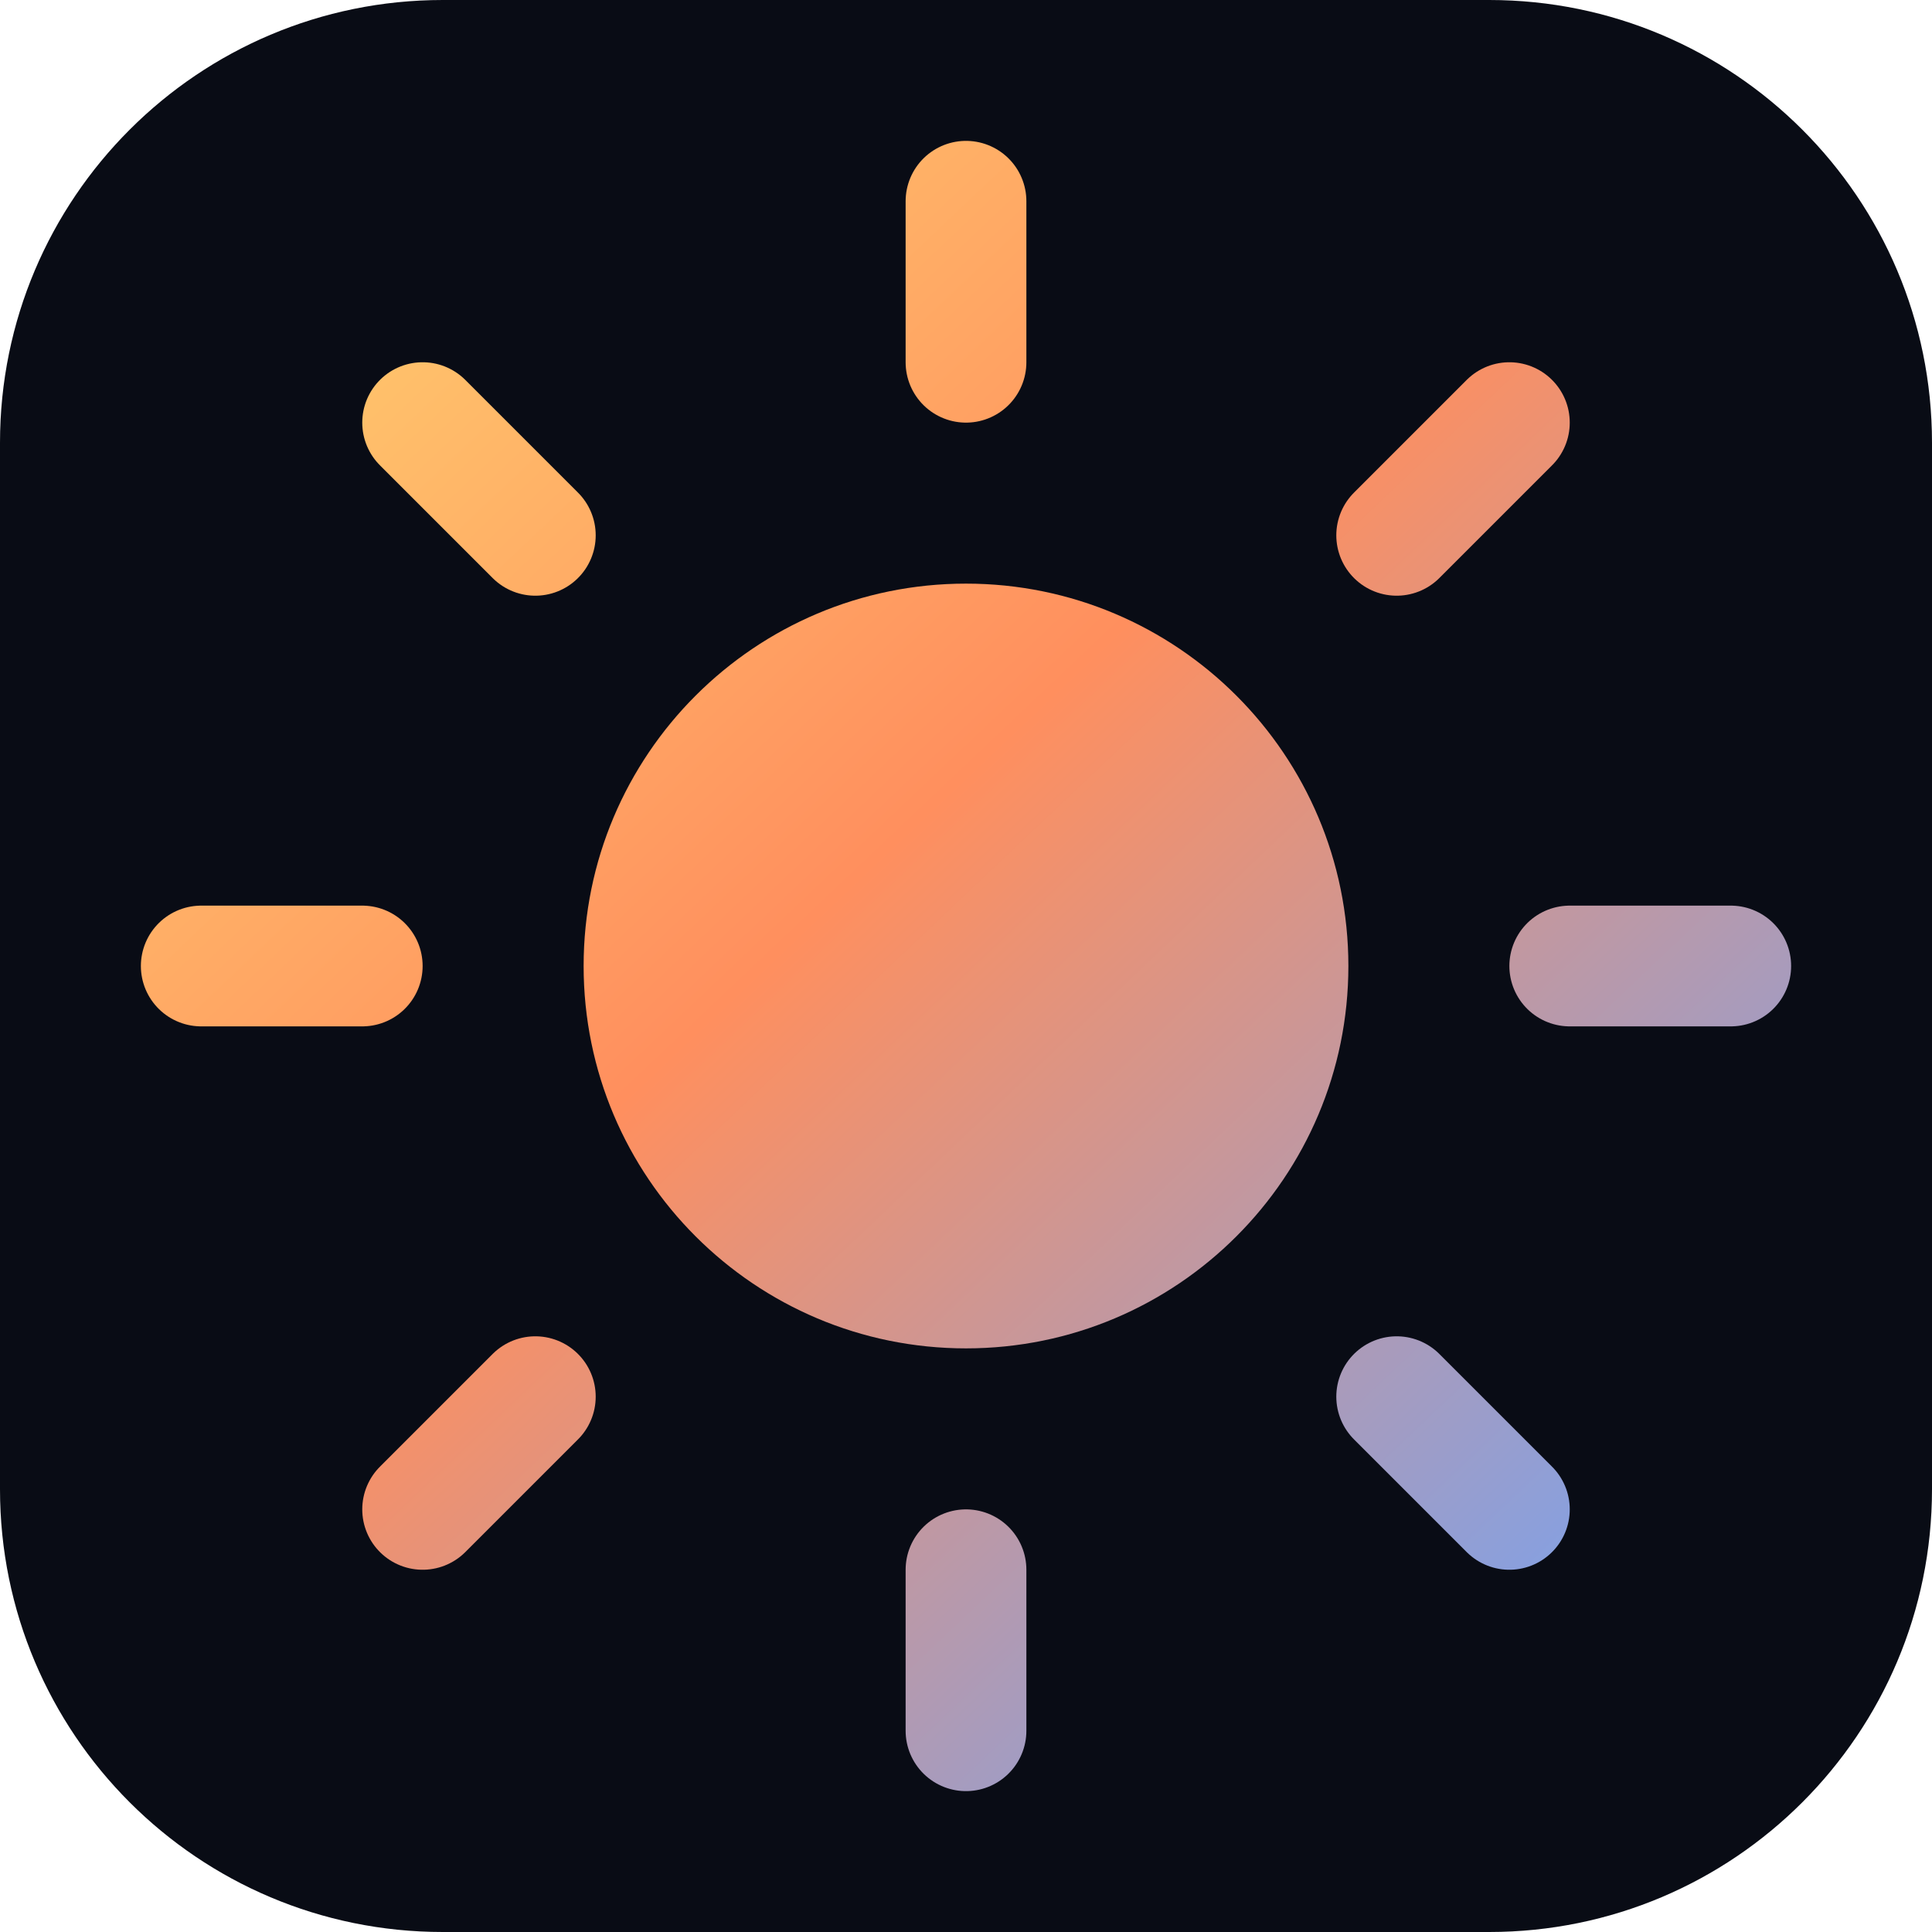
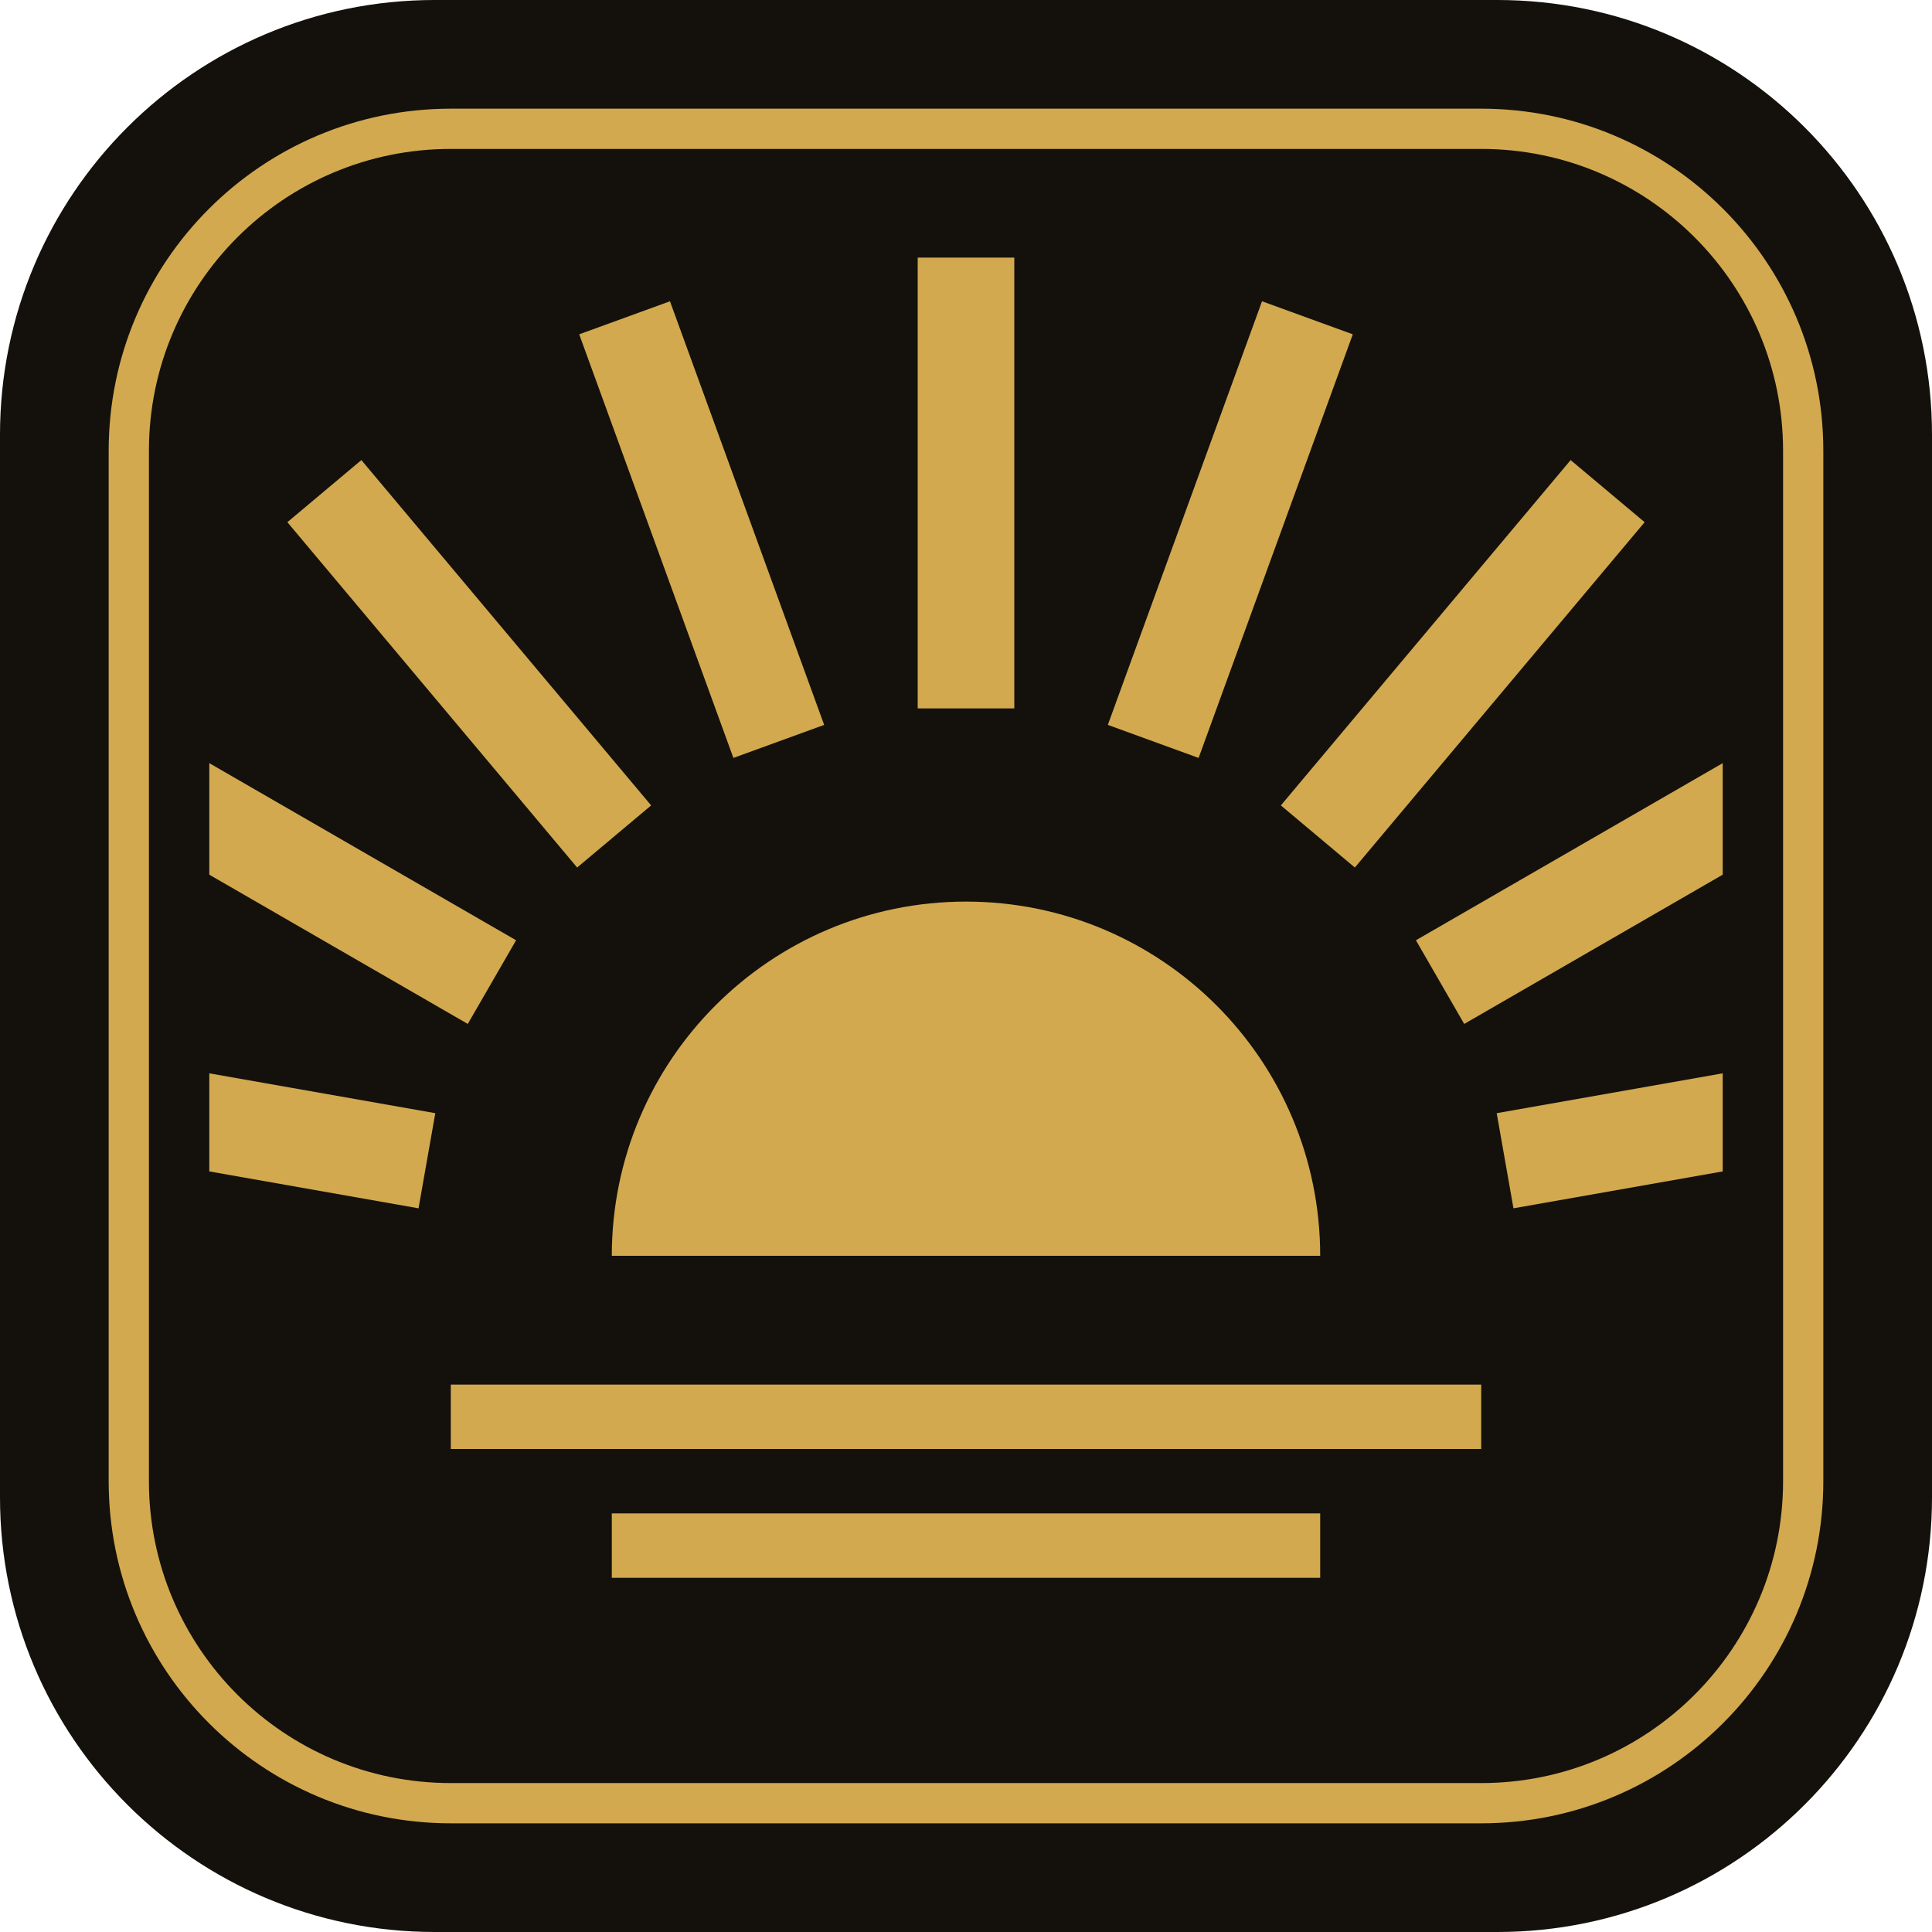
- <svg xmlns="http://www.w3.org/2000/svg" width="48" height="48" viewBox="0 0 48 48" fill="none">
+ <svg xmlns="http://www.w3.org/2000/svg" width="48" height="48" viewBox="0 0 120 120">
  <defs>
-     <linearGradient id="s" x1="6" y1="6" x2="42" y2="44" gradientUnits="userSpaceOnUse">
-       <stop stop-color="#ffce6e" />
-       <stop offset="0.42" stop-color="#ff8f5e" />
-       <stop offset="1" stop-color="#6aa4ff" />
-     </linearGradient>
+     <clipPath id="c">
+       <rect x="13" y="13" width="94" height="94" rx="16" />
+     </clipPath>
  </defs>
-   <rect width="48" height="48" rx="11" fill="#090c15" />
-   <g stroke="url(#s)" stroke-width="3" stroke-linecap="round">
-     <path d="M24 5v4" />
-     <path d="M24 39v4" />
-     <path d="M5 24h4" />
-     <path d="M39 24h4" />
-     <path d="M10.5 10.5l2.8 2.8" />
-     <path d="M34.7 34.7l2.8 2.8" />
-     <path d="M37.5 10.5l-2.8 2.8" />
-     <path d="M13.3 34.7l-2.8 2.8" />
+   <rect x="0" y="0" width="120" height="120" rx="27" fill="#14110C" />
+   <rect x="8" y="8" width="104" height="104" rx="20" fill="none" stroke="#D2A94F" stroke-width="2.5" />
+   <g clip-path="url(#c)" stroke="#D2A94F" stroke-width="6">
+     <line x1="60" y1="44" x2="60" y2="16" />
+     <line x1="60" y1="44" x2="60" y2="16" transform="rotate(20 60 78)" />
+     <line x1="60" y1="44" x2="60" y2="16" transform="rotate(-20 60 78)" />
+     <line x1="60" y1="44" x2="60" y2="16" transform="rotate(40 60 78)" />
+     <line x1="60" y1="44" x2="60" y2="16" transform="rotate(-40 60 78)" />
+     <line x1="60" y1="44" x2="60" y2="16" transform="rotate(60 60 78)" />
+     <line x1="60" y1="44" x2="60" y2="16" transform="rotate(-60 60 78)" />
+     <line x1="60" y1="44" x2="60" y2="16" transform="rotate(80 60 78)" />
+     <line x1="60" y1="44" x2="60" y2="16" transform="rotate(-80 60 78)" />
  </g>
-   <circle cx="24" cy="24" r="9.5" fill="url(#s)" />
+   <path d="M38 78 A22 22 0 0 1 82 78 Z" fill="#D2A94F" />
+   <line x1="28" y1="88" x2="92" y2="88" stroke="#D2A94F" stroke-width="4" />
+   <line x1="38" y1="96" x2="82" y2="96" stroke="#D2A94F" stroke-width="4" />
</svg>
